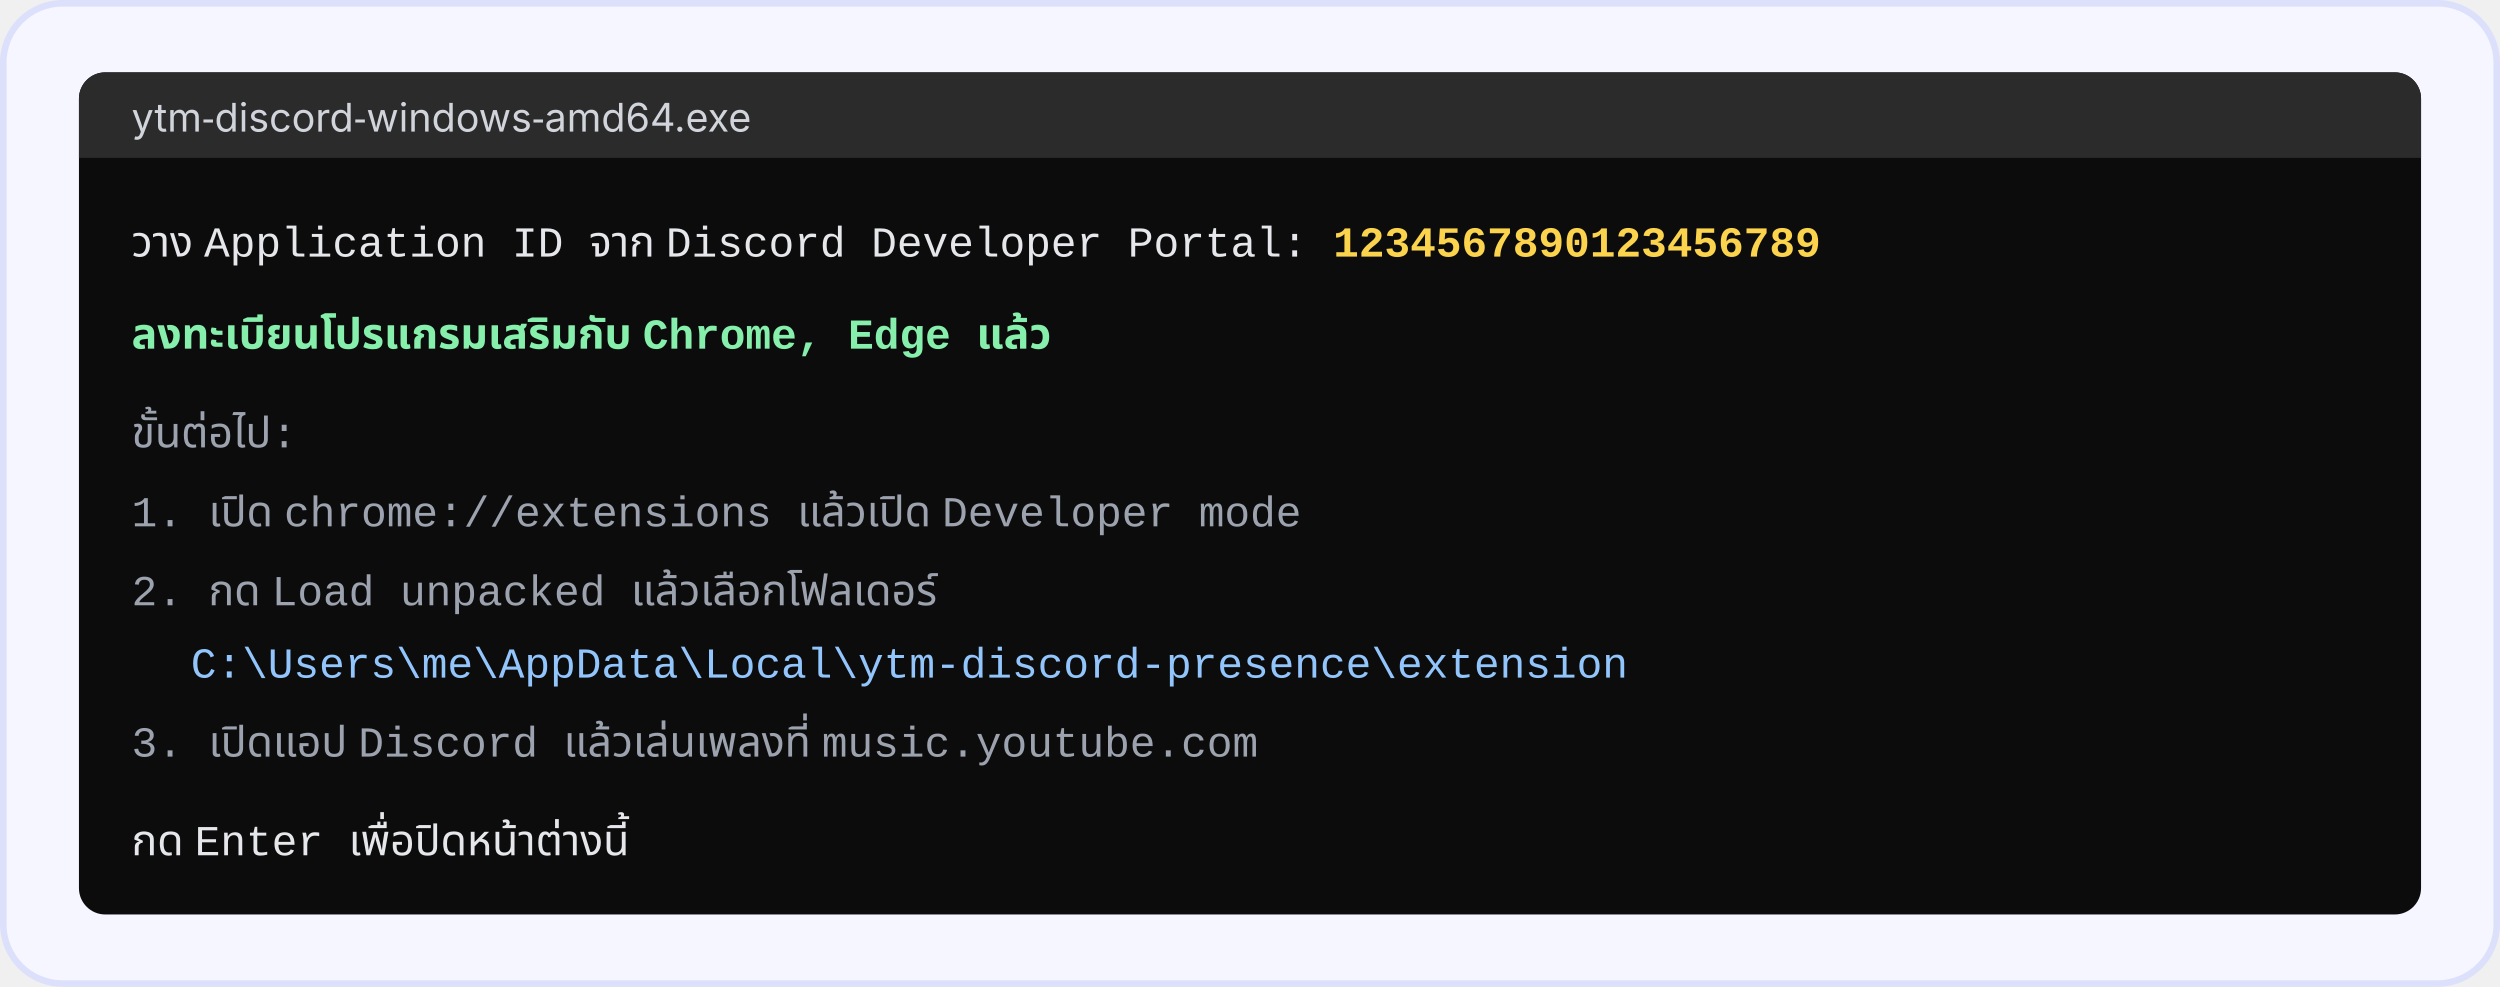
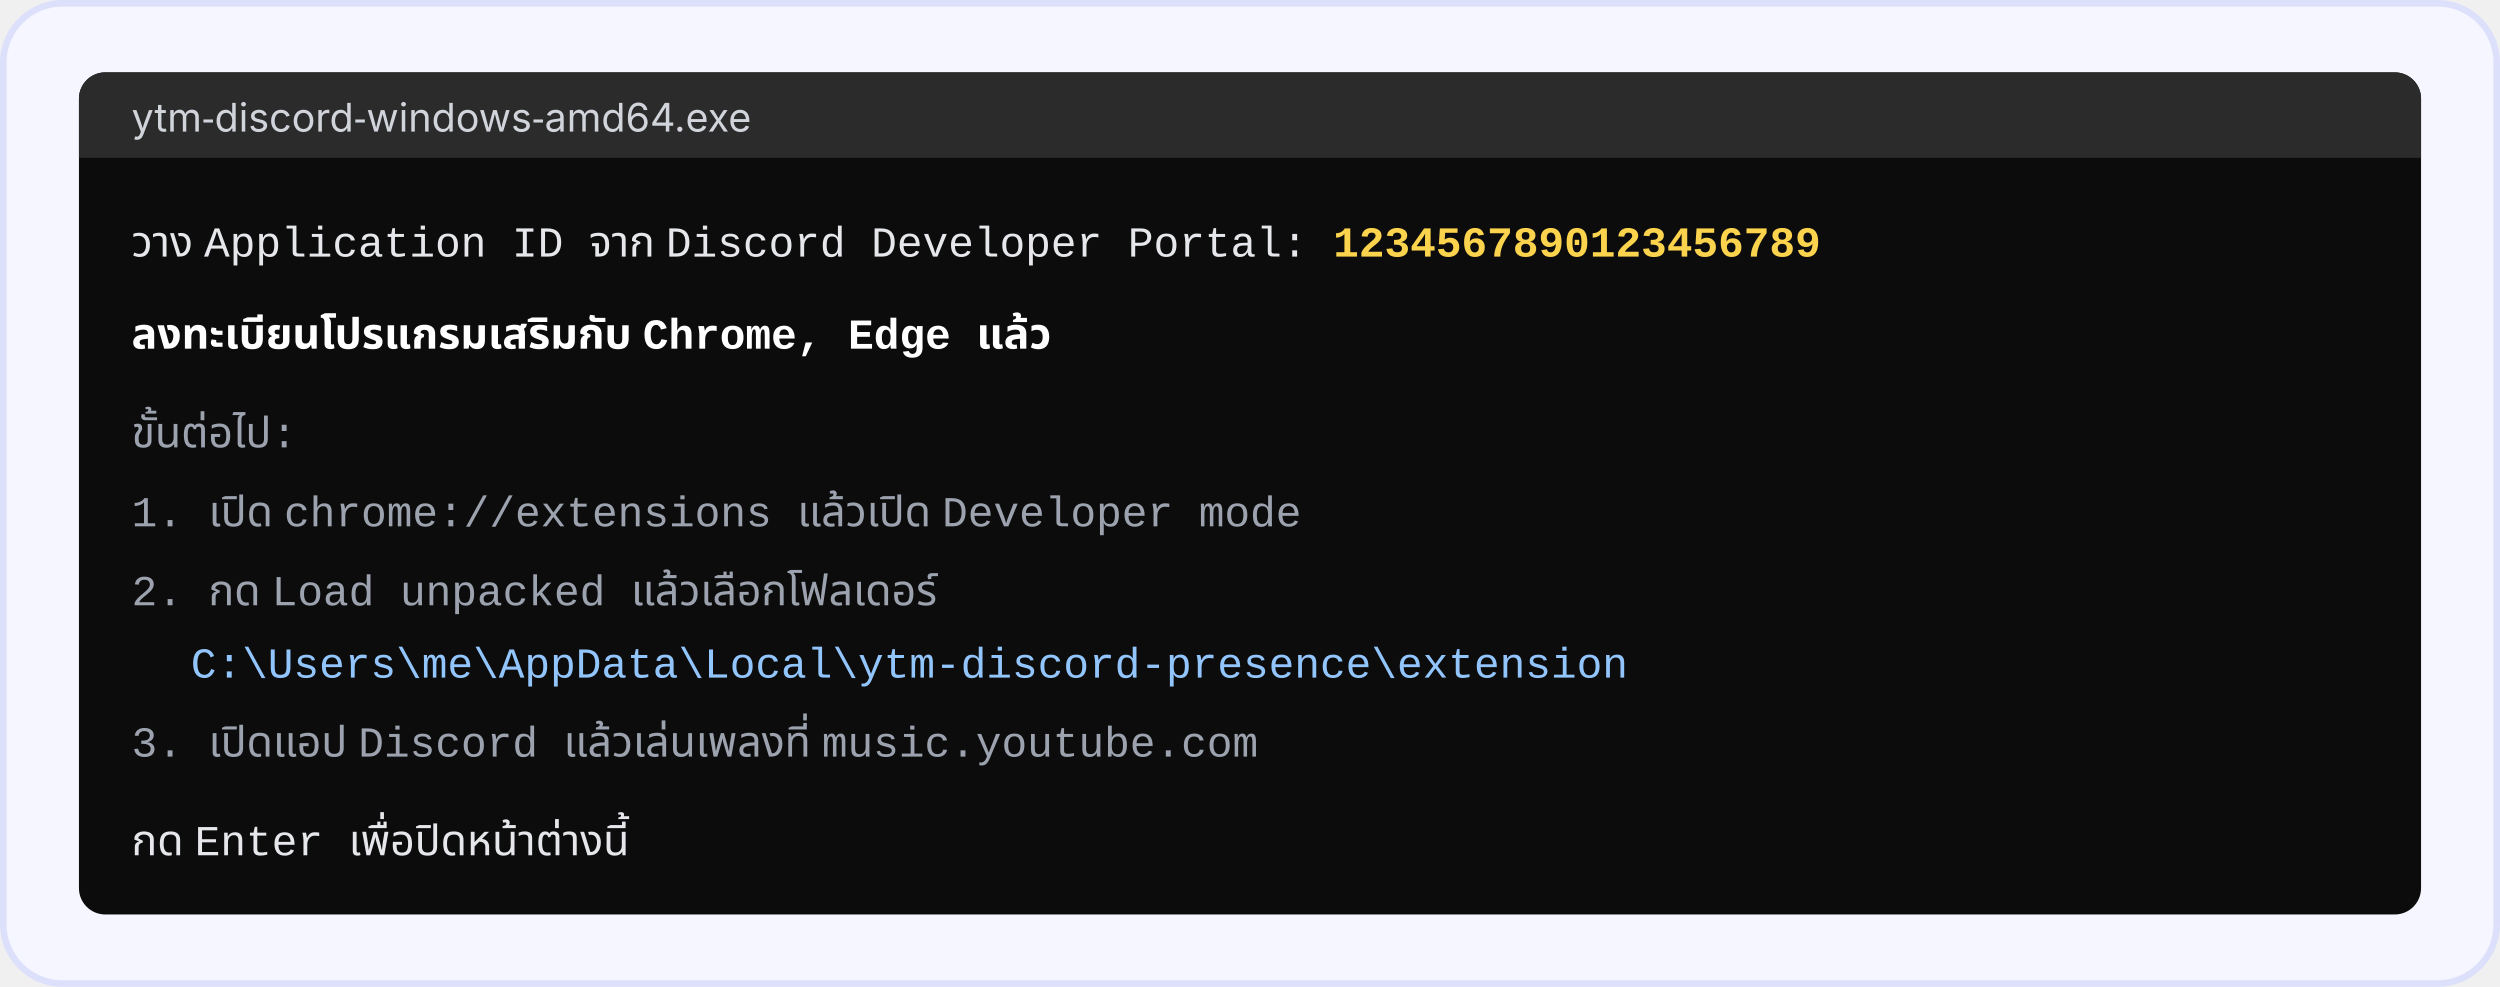
<svg xmlns="http://www.w3.org/2000/svg" width="760" height="300" viewBox="0 0 760 300" font-family="-apple-system, BlinkMacSystemFont, 'Segoe UI', 'Leelawadee UI', 'Noto Sans Thai', Tahoma, sans-serif">
  <rect x="1" y="1" width="758" height="298" rx="18" fill="#F5F6FF" stroke="#DDE0FB" stroke-width="2" />
  <rect x="24" y="22" width="712" height="256" rx="8" fill="#0C0C0C" />
  <path d="M24,30 a8,8 0 0 1 8,-8 H728 a8,8 0 0 1 8,8 V48 H24 Z" fill="#2B2B2B" />
  <text x="40" y="40" font-size="12" fill="#D1D5DB">ytm-discord-windows-amd64.exe</text>
  <g font-family="Consolas, Menlo, 'Courier New', 'Leelawadee UI', 'Noto Sans Thai', monospace" font-size="13" fill="#E5E7EB">
    <text x="40" y="78">วาง Application ID จาก Discord Developer Portal: <tspan fill="#FCD34D" font-weight="700">1234567890123456789</tspan>
    </text>
-     <text x="40" y="106" fill="#86EFAC" font-weight="700">ลงทะเบียนโปรแกรมเสริมกับ Chrome, Edge แล้ว</text>
+     <text x="40" y="106" fill="#FFFFFF" font-weight="700">ลงทะเบียนโปรแกรมเสริมกับ Chrome, Edge แล้ว</text>
    <text x="40" y="136" fill="#9CA3AF">ขั้นต่อไป:</text>
    <text x="40" y="160" fill="#9CA3AF">1. เปิด chrome://extensions แล้วเปิด Developer mode</text>
    <text x="40" y="184" fill="#9CA3AF">2. กด Load unpacked แล้วเลือกโฟลเดอร์</text>
    <text x="58" y="206" fill="#93C5FD">C:\Users\me\AppData\Local\ytm-discord-presence\extension</text>
    <text x="40" y="230" fill="#9CA3AF">3. เปิดแอป Discord แล้วเล่นเพลงที่ music.youtube.com</text>
    <text x="40" y="260">กด Enter เพื่อปิดหน้าต่างนี้</text>
  </g>
</svg>
